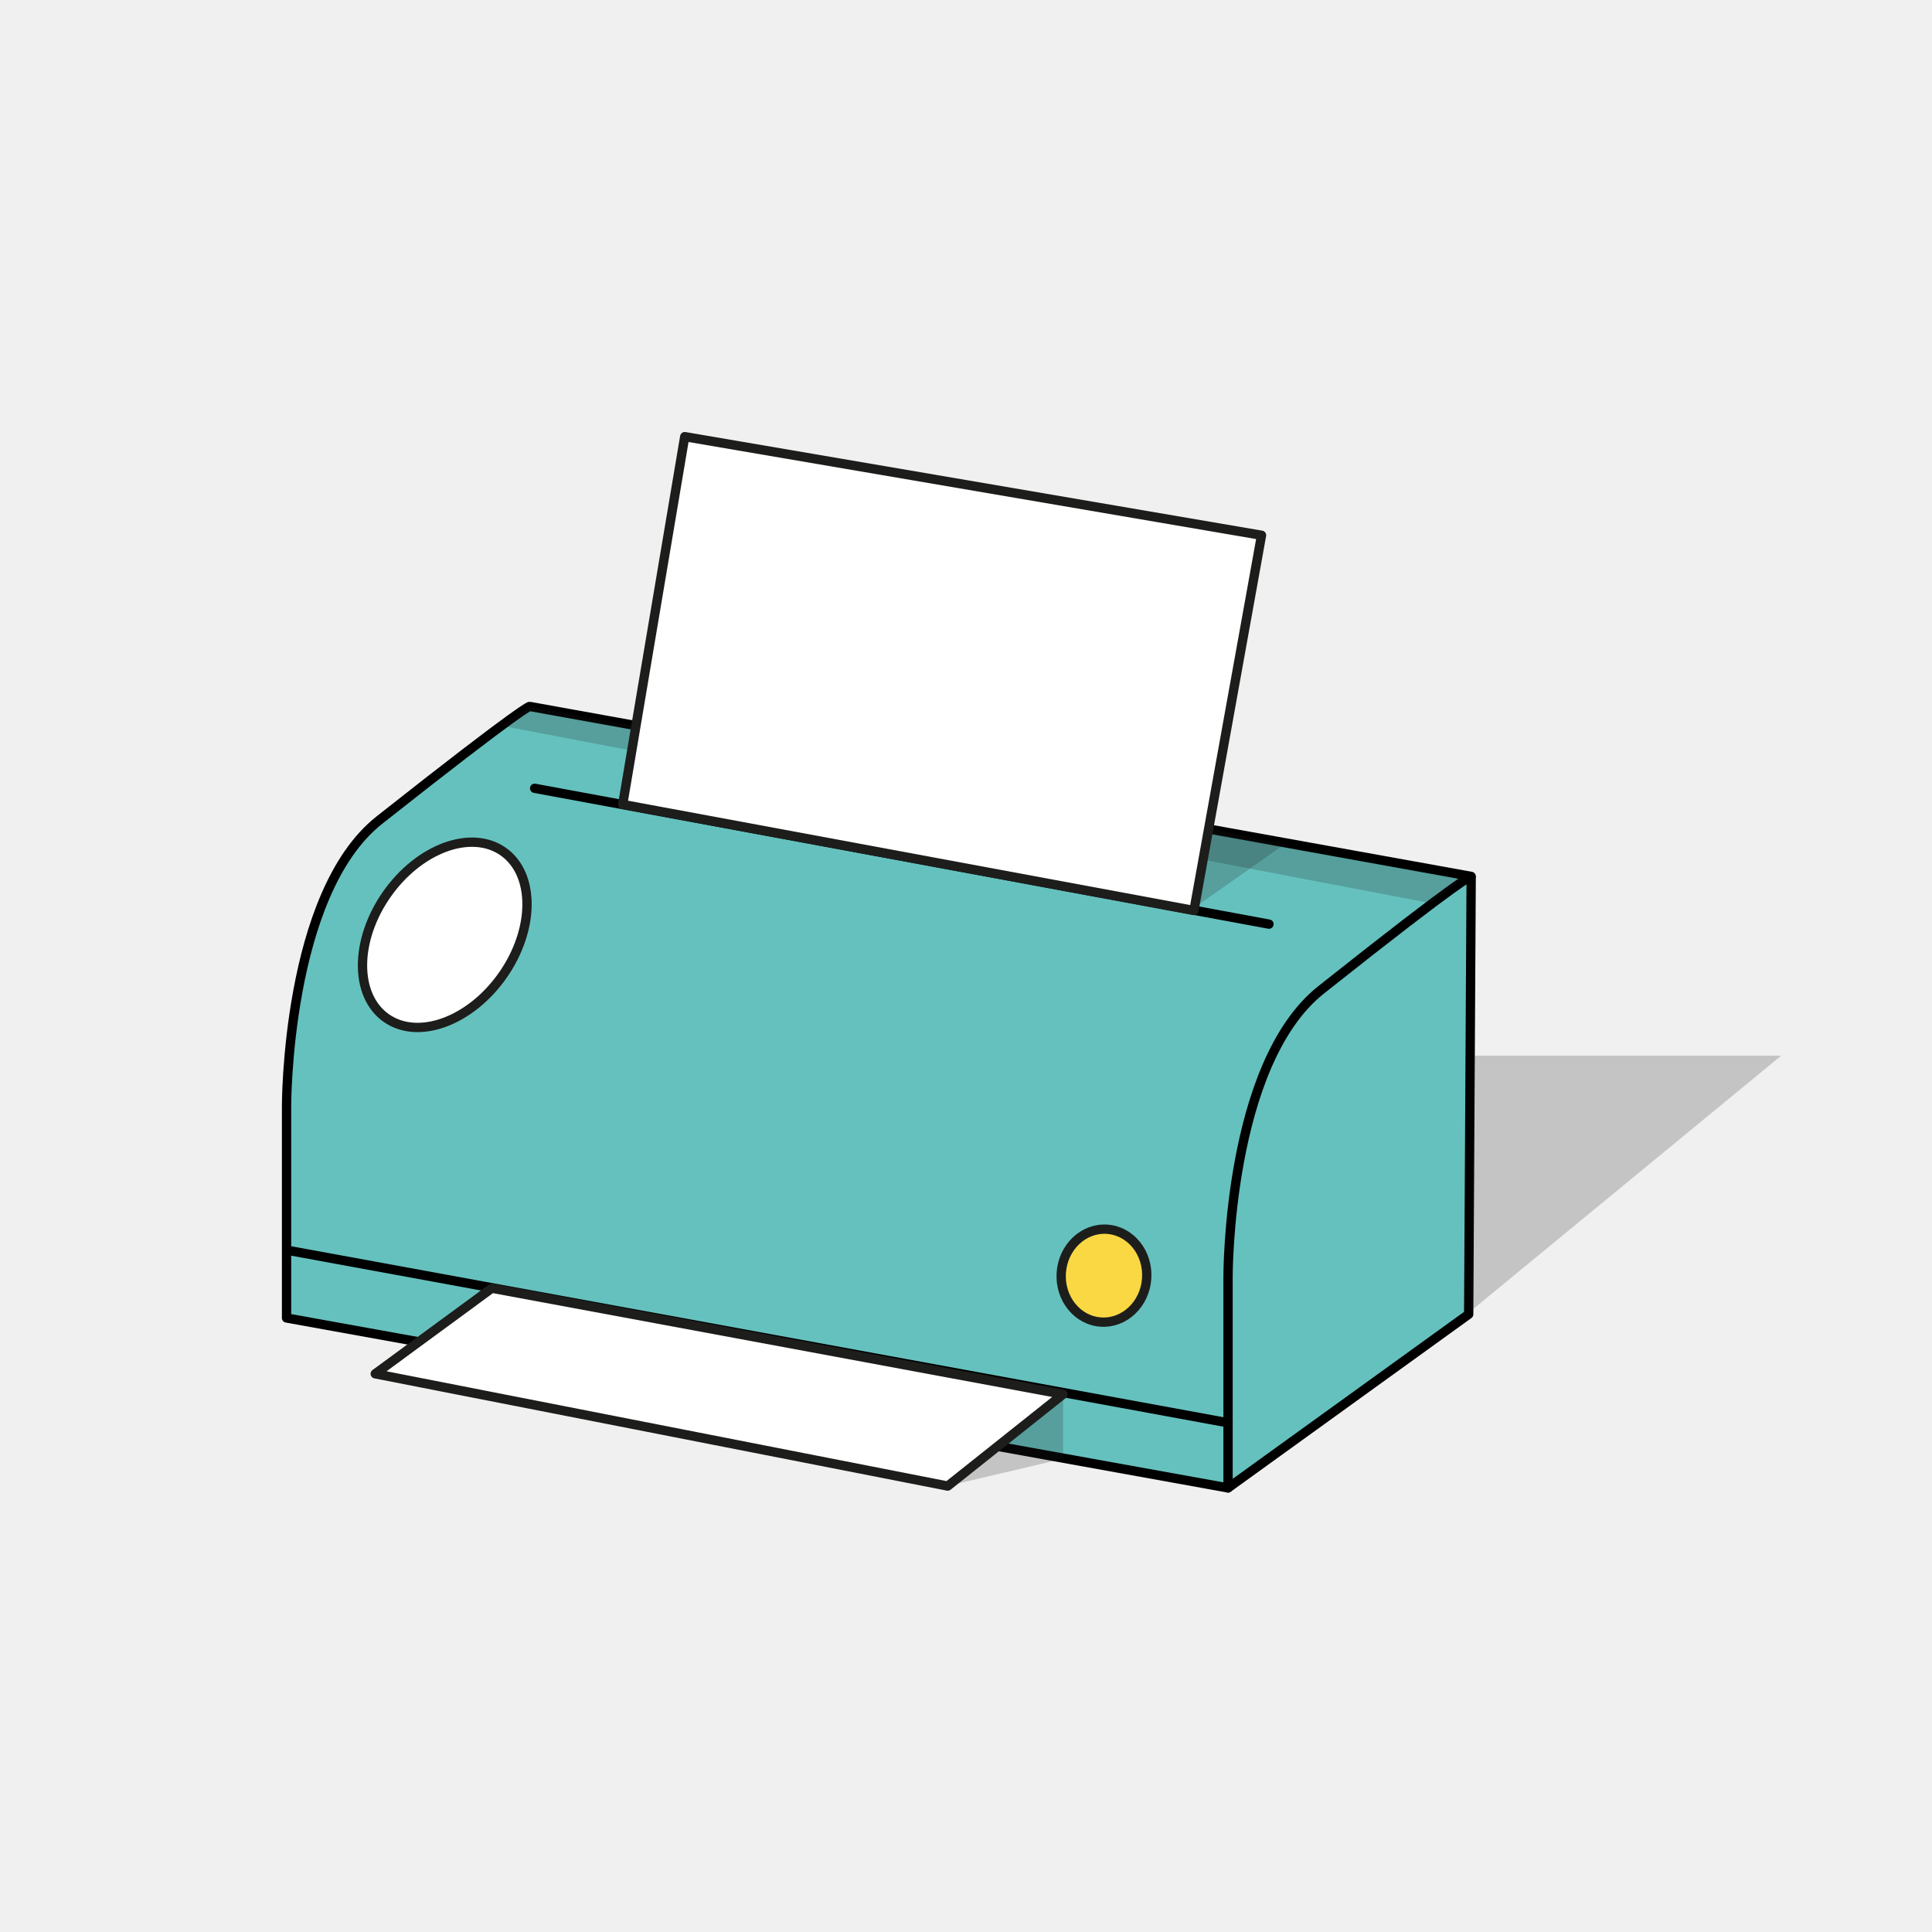
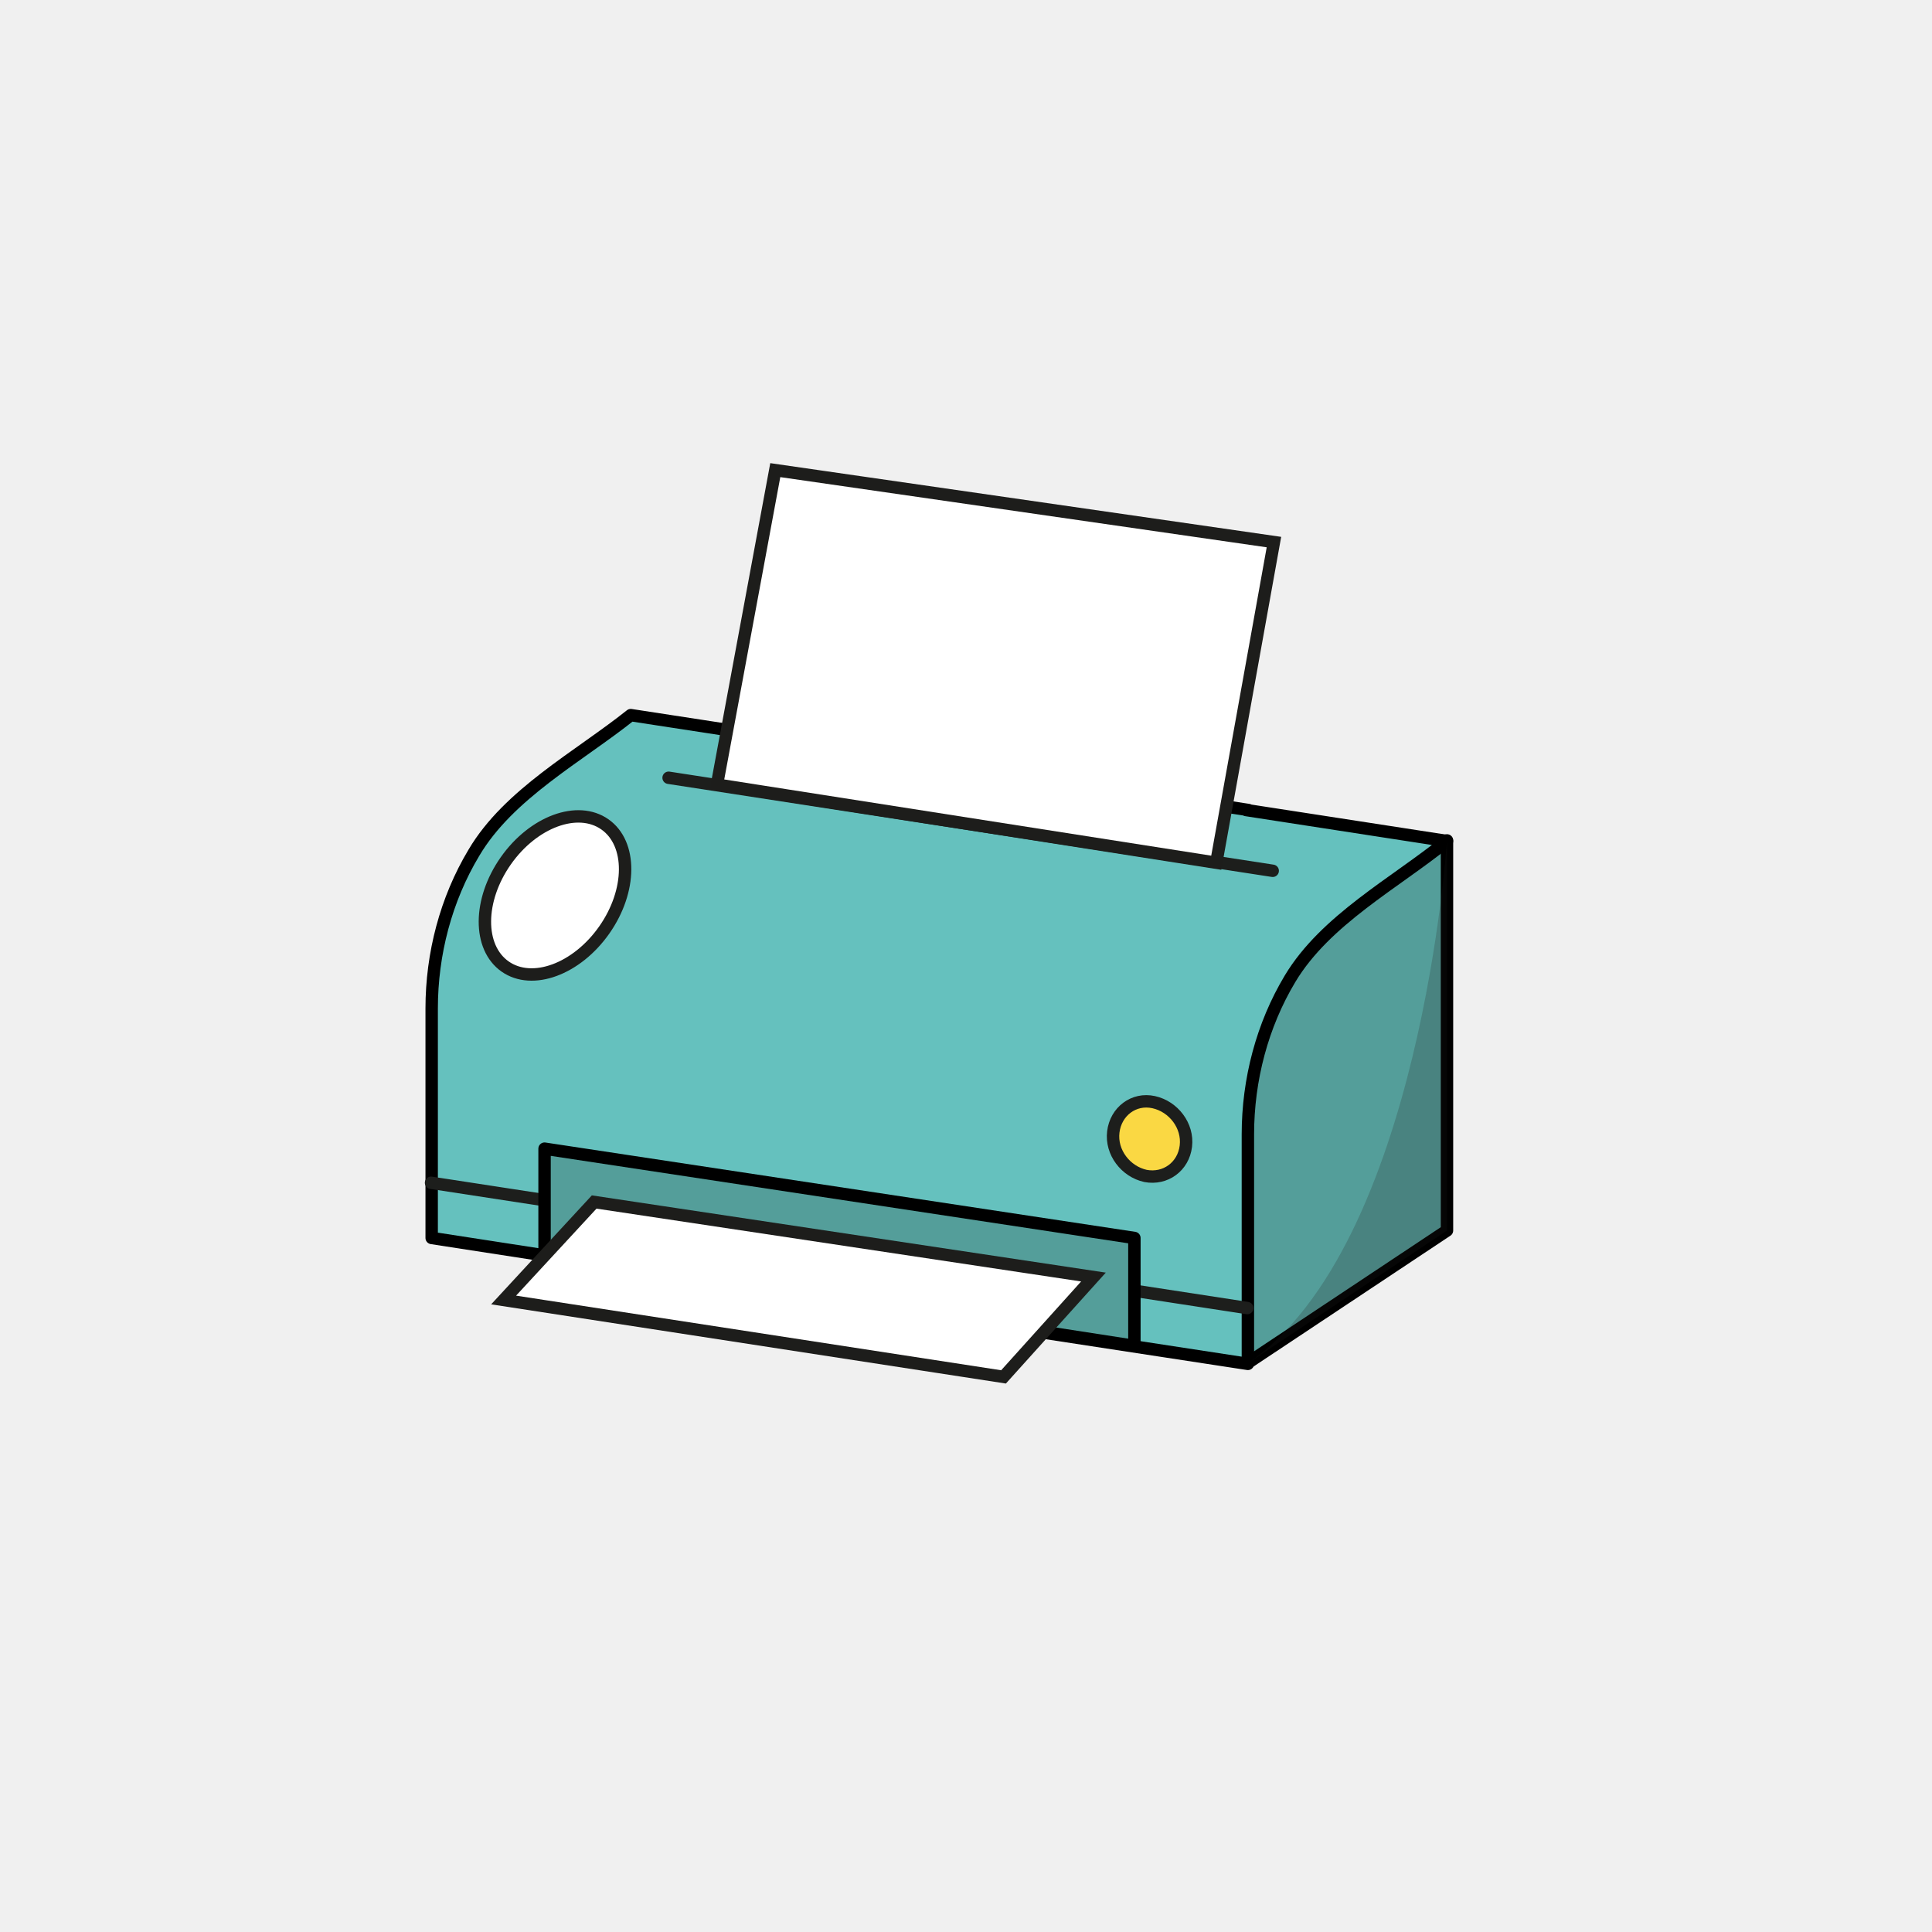
<svg xmlns="http://www.w3.org/2000/svg" version="1.1" id="Capa_1" x="0px" y="0px" viewBox="0 0 311.5 311.5" style="enable-background:new 0 0 311.5 311.5;" xml:space="preserve">
  <style type="text/css">
- 	.st0{fill:#1D1D1B;stroke:#1D1D1B;stroke-width:1.5;stroke-linecap:round;stroke-linejoin:round;stroke-miterlimit:10;}
- 	.st1{fill:#BBBABA;stroke:#1D1D1B;stroke-width:1.5;stroke-linecap:square;stroke-miterlimit:10;}
- 	.st2{opacity:0.2;fill:#1D1D1B;}
- 	.st3{opacity:0.21;fill:#1D1E1C;}
- 	.st4{fill:#D3B63C;stroke:#1D1E1C;stroke-width:1.5;stroke-linecap:round;stroke-linejoin:round;stroke-miterlimit:10;}
- 	.st5{fill:#FAD843;stroke:#1D1E1C;stroke-width:1.5;stroke-linecap:round;stroke-linejoin:round;stroke-miterlimit:10;}
- 	.st6{fill:#E84E42;stroke:#1D1E1C;stroke-width:1.5;stroke-linecap:round;stroke-linejoin:round;stroke-miterlimit:10;}
- 	.st7{fill:#FFFFFF;stroke:#1D1D1B;stroke-width:1.5;stroke-miterlimit:10;}
- 	.st8{opacity:0.2;}
- 	.st9{fill:#1D1D1B;}
- 	.st10{fill:none;stroke:#1D1E1C;stroke-width:1.5;stroke-miterlimit:10;}
- 	.st11{fill:#1D1E1C;stroke:#1D1E1C;stroke-width:1.5;stroke-linecap:round;stroke-linejoin:round;stroke-miterlimit:10;}
- 	.st12{fill:#4AC0EE;stroke:#1D1E1C;stroke-width:1.5;stroke-linecap:round;stroke-linejoin:round;stroke-miterlimit:10;}
- 	.st13{opacity:0.21;}
- 	.st14{fill:#1D1E1C;}
- 	.st15{fill:#FFF8F1;stroke:#1D1E1C;stroke-width:1.5;stroke-linecap:round;stroke-linejoin:round;stroke-miterlimit:10;}
- 	.st16{fill:#65C1BE;stroke:#000000;stroke-width:1.5;stroke-linecap:round;stroke-linejoin:round;stroke-miterlimit:10;}
- 	.st17{fill:#FFFFFF;stroke:#1D1D1B;stroke-width:1.5;stroke-linecap:round;stroke-linejoin:round;stroke-miterlimit:10;}
- 	.st18{fill:#ADADA6;stroke:#1D1D1B;stroke-width:1.5;stroke-linecap:round;stroke-linejoin:round;stroke-miterlimit:10;}
- 	.st19{fill:#8F8D8E;stroke:#1D1D1B;stroke-width:1.5;stroke-linecap:round;stroke-linejoin:round;stroke-miterlimit:10;}
- 	.st20{fill:#DADAD2;stroke:#1D1D1B;stroke-width:1.5;stroke-linecap:round;stroke-linejoin:round;stroke-miterlimit:10;}
- 	.st21{fill:#65C1BE;stroke:#000000;stroke-width:1.5;stroke-miterlimit:10;}
- 	.st22{fill:#549E9A;stroke:#000000;stroke-width:1.5;stroke-miterlimit:10;}
- 	.st23{fill:#FFFFFF;}
- 	.st24{clip-path:url(#SVGID_2_);}
- 	.st25{fill:#DADAD2;stroke:#1D1D1B;stroke-width:1.5;stroke-miterlimit:10;}
- 	.st26{fill:#77C6C7;stroke:#1D1D1B;stroke-width:1.5;stroke-linecap:round;stroke-linejoin:round;stroke-miterlimit:10;}
- 	.st27{fill:none;stroke:#000000;stroke-width:1.5;stroke-miterlimit:10;}
- 	.st28{fill:#F0F0F0;stroke:#1D1E1C;stroke-width:1.5;stroke-miterlimit:10;}
- 	.st29{clip-path:url(#SVGID_4_);}
- 	.st30{fill:#DBBD3E;stroke:#1D1E1C;stroke-width:1.5;stroke-miterlimit:10;}
- 	.st31{opacity:0.23;}
- 	.st32{fill:#FAD844;stroke:#1D1E1C;stroke-width:1.5;stroke-miterlimit:10;}
- 	.st33{fill:none;stroke:#1D1D1B;stroke-width:1.5;stroke-linecap:round;stroke-linejoin:round;stroke-miterlimit:10;}
- 	.st34{fill:#333333;stroke:#1D1D1B;stroke-width:1.5;stroke-linecap:square;stroke-miterlimit:10;}
- 	.st35{fill:#FFFFFF;stroke:#1D1D1B;stroke-width:1.55;stroke-miterlimit:10;}
- 	.st36{fill:none;stroke:#1D1E1C;stroke-width:1.5;stroke-linecap:round;stroke-linejoin:round;stroke-miterlimit:10;}
- 	.st37{fill:url(#);}
- 	.st38{fill:#FFFFFF;stroke:#1D1E1C;stroke-width:1.5;stroke-linecap:round;stroke-linejoin:round;stroke-miterlimit:10;}
- 	.st39{fill:#CC413A;stroke:#1D1E1C;stroke-width:1.5;stroke-linecap:round;stroke-linejoin:round;stroke-miterlimit:10;}
- 	.st40{opacity:0.26;fill:#1D1E1C;}
- 	.st41{fill:#EEEEEE;stroke:#1D1E1C;stroke-width:1.5;stroke-miterlimit:10;}
- 	.st42{fill:#1D1E1C;stroke:#1D1E1C;stroke-width:1.5;stroke-miterlimit:10;}
- 	.st43{fill:#C1C1BF;stroke:#1D1D1B;stroke-width:1.5;stroke-linecap:round;stroke-linejoin:round;stroke-miterlimit:10;}
- 	.st44{fill:#AFAFA8;stroke:#1D1D1B;stroke-width:1.5;stroke-linecap:round;stroke-linejoin:round;stroke-miterlimit:10;}
- 	.st45{fill:#C1C1BF;}
+ 	.st0{enable-background:new    ;}
+ 	.st1{clip-path:url(#SVGID_2_);enable-background:new    ;}
+ 	.st2{fill:#131412;}
+ 	.st3{fill:#131312;}
+ 	.st4{fill:#121311;}
+ 	.st5{fill:#D3B63C;stroke:#1D1E1C;stroke-width:2;stroke-linecap:round;stroke-linejoin:round;stroke-miterlimit:10;}
+ 	.st6{fill:#E84E42;stroke:#1D1E1C;stroke-width:2;stroke-linecap:round;stroke-linejoin:round;stroke-miterlimit:10;}
+ 	.st7{fill:#1D1D1B;stroke:#1D1D1B;stroke-width:1.5;stroke-linecap:round;stroke-linejoin:round;stroke-miterlimit:10;}
+ 	.st8{fill:#BBBABA;stroke:#1D1D1B;stroke-width:1.5;stroke-linecap:square;stroke-miterlimit:10;}
+ 	.st9{opacity:0.2;fill:#1D1D1B;}
+ 	.st10{opacity:0.21;fill:#1D1E1C;}
+ 	.st11{fill:#D3B63C;stroke:#1D1E1C;stroke-width:1.5;stroke-linecap:round;stroke-linejoin:round;stroke-miterlimit:10;}
+ 	.st12{fill:#FAD843;stroke:#1D1E1C;stroke-width:1.5;stroke-linecap:round;stroke-linejoin:round;stroke-miterlimit:10;}
+ 	.st13{fill:#E84E42;stroke:#1D1E1C;stroke-width:1.5;stroke-linecap:round;stroke-linejoin:round;stroke-miterlimit:10;}
+ 	.st14{fill:#FFFFFF;stroke:#1D1D1B;stroke-width:1.5;stroke-miterlimit:10;}
+ 	.st15{fill:#FAD843;stroke:#1D1E1C;stroke-width:2;stroke-linecap:round;stroke-linejoin:round;stroke-miterlimit:10;}
+ 	.st16{fill:#FFFFFF;stroke:#1D1D1B;stroke-width:2;stroke-miterlimit:10;}
+ 	.st17{opacity:0.2;}
+ 	.st18{fill:#1D1D1B;}
+ 	.st19{fill:none;stroke:#1D1E1C;stroke-width:1.5;stroke-miterlimit:10;}
+ 	.st20{fill:#1D1E1C;stroke:#1D1E1C;stroke-width:1.5;stroke-linecap:round;stroke-linejoin:round;stroke-miterlimit:10;}
+ 	.st21{fill:#4AC0EE;stroke:#1D1E1C;stroke-width:1.5;stroke-linecap:round;stroke-linejoin:round;stroke-miterlimit:10;}
+ 	.st22{opacity:0.21;}
+ 	.st23{fill:#1D1E1C;}
+ 	.st24{fill:#4AC0EE;stroke:#1D1E1C;stroke-width:2;stroke-linecap:round;stroke-linejoin:round;stroke-miterlimit:10;}
+ 	.st25{fill:#FFF8F1;stroke:#1D1E1C;stroke-width:2;stroke-linecap:round;stroke-linejoin:round;stroke-miterlimit:10;}
+ 	.st26{fill:#65C1BE;stroke:#000000;stroke-width:1.5;stroke-linecap:round;stroke-linejoin:round;stroke-miterlimit:10;}
+ 	.st27{fill:#FFFFFF;stroke:#1D1D1B;stroke-width:1.5;stroke-linecap:round;stroke-linejoin:round;stroke-miterlimit:10;}
+ 	.st28{fill:#ADADA6;stroke:#1D1D1B;stroke-width:1.5;stroke-linecap:round;stroke-linejoin:round;stroke-miterlimit:10;}
+ 	.st29{fill:#8F8D8E;stroke:#1D1D1B;stroke-width:1.5;stroke-linecap:round;stroke-linejoin:round;stroke-miterlimit:10;}
+ 	.st30{fill:#DADAD2;stroke:#1D1D1B;stroke-width:1.5;stroke-linecap:round;stroke-linejoin:round;stroke-miterlimit:10;}
+ 	.st31{fill:#65C1BE;stroke:#000000;stroke-width:1.5;stroke-miterlimit:10;}
+ 	.st32{fill:#549E9A;stroke:#000000;stroke-width:1.5;stroke-miterlimit:10;}
+ 	.st33{fill:#FFFFFF;}
+ 	.st34{fill:#65C1BE;stroke:#000000;stroke-width:2;stroke-miterlimit:10;}
+ 	.st35{fill:#549E9A;stroke:#000000;stroke-width:2;stroke-miterlimit:10;}
+ 	.st36{fill:#65C1BE;stroke:#000000;stroke-width:2;stroke-linecap:round;stroke-linejoin:round;stroke-miterlimit:10;}
+ 	.st37{clip-path:url(#SVGID_4_);}
+ 	.st38{fill:#DADAD2;stroke:#1D1D1B;stroke-width:1.5;stroke-miterlimit:10;}
+ 	.st39{fill:#77C6C7;stroke:#1D1D1B;stroke-width:1.5;stroke-linecap:round;stroke-linejoin:round;stroke-miterlimit:10;}
+ 	.st40{fill:none;stroke:#000000;stroke-width:1.5;stroke-miterlimit:10;}
+ 	.st41{fill:#F0F0F0;stroke:#1D1E1C;stroke-width:1.5;stroke-miterlimit:10;}
+ 	.st42{clip-path:url(#SVGID_6_);}
+ 	.st43{fill:#DADAD2;stroke:#1D1D1B;stroke-width:2;stroke-miterlimit:10;}
+ 	.st44{fill:none;stroke:#1D1E1C;stroke-width:2;stroke-miterlimit:10;}
+ 	.st45{fill:#77C6C7;stroke:#1D1D1B;stroke-width:2;stroke-linecap:round;stroke-linejoin:round;stroke-miterlimit:10;}
+ 	.st46{fill:#DADAD2;stroke:#1D1D1B;stroke-width:2;stroke-linecap:round;stroke-linejoin:round;stroke-miterlimit:10;}
+ 	.st47{fill:none;stroke:#000000;stroke-width:2;stroke-miterlimit:10;}
+ 	.st48{fill:#F0F0F0;stroke:#1D1E1C;stroke-width:2;stroke-miterlimit:10;}
+ 	.st49{clip-path:url(#SVGID_8_);}
+ 	.st50{clip-path:url(#SVGID_10_);}
+ 	.st51{fill:#DBBD3E;stroke:#1D1E1C;stroke-width:1.5;stroke-miterlimit:10;}
+ 	.st52{opacity:0.23;}
+ 	.st53{fill:#FAD844;stroke:#1D1E1C;stroke-width:1.5;stroke-miterlimit:10;}
+ 	.st54{fill:#FFFFFF;stroke:#1D1D1B;stroke-width:2;stroke-linecap:round;stroke-linejoin:round;stroke-miterlimit:10;}
+ 	.st55{fill:none;stroke:#1D1D1B;stroke-width:1.5;stroke-linecap:round;stroke-linejoin:round;stroke-miterlimit:10;}
+ 	.st56{fill:none;stroke:#1D1D1B;stroke-width:2;stroke-linecap:round;stroke-linejoin:round;stroke-miterlimit:10;}
+ 	.st57{fill:#333333;stroke:#1D1D1B;stroke-width:1.5;stroke-linecap:square;stroke-miterlimit:10;}
+ 	.st58{fill:#1D1D1B;stroke:#1D1D1B;stroke-width:2;stroke-linecap:round;stroke-linejoin:round;stroke-miterlimit:10;}
+ 	.st59{fill:#BBBABA;stroke:#1D1D1B;stroke-width:2;stroke-linecap:square;stroke-miterlimit:10;}
+ 	.st60{fill:#333333;stroke:#1D1D1B;stroke-width:2;stroke-linecap:square;stroke-miterlimit:10;}
+ 	.st61{fill:#FFFFFF;stroke:#1D1D1B;stroke-width:1.55;stroke-miterlimit:10;}
+ 	.st62{fill:#DBBD3E;stroke:#1D1E1C;stroke-width:2;stroke-miterlimit:10;}
+ 	.st63{fill:#FAD844;stroke:#1D1E1C;stroke-width:2;stroke-miterlimit:10;}
+ 	.st64{fill:none;stroke:#1D1E1C;stroke-width:1.5;stroke-linecap:round;stroke-linejoin:round;stroke-miterlimit:10;}
+ 	.st65{fill:none;stroke:#1D1E1C;stroke-width:2;stroke-linecap:round;stroke-linejoin:round;stroke-miterlimit:10;}
+ 	.st66{fill:url(#);}
+ 	.st67{fill:#FFFFFF;stroke:#1D1E1C;stroke-width:1.5;stroke-linecap:round;stroke-linejoin:round;stroke-miterlimit:10;}
+ 	.st68{fill:#CC413A;stroke:#1D1E1C;stroke-width:1.5;stroke-linecap:round;stroke-linejoin:round;stroke-miterlimit:10;}
+ 	.st69{opacity:0.26;fill:#1D1E1C;}
+ 	.st70{fill:#EEEEEE;stroke:#1D1E1C;stroke-width:1.5;stroke-miterlimit:10;}
+ 	.st71{fill:#1D1E1C;stroke:#1D1E1C;stroke-width:1.5;stroke-miterlimit:10;}
+ 	.st72{fill:#C1C1BF;stroke:#1D1D1B;stroke-width:1.5;stroke-linecap:round;stroke-linejoin:round;stroke-miterlimit:10;}
+ 	.st73{fill:#AFAFA8;stroke:#1D1D1B;stroke-width:1.5;stroke-linecap:round;stroke-linejoin:round;stroke-miterlimit:10;}
+ 	.st74{fill:#C1C1BF;}
+ 	.st75{fill:#1D1E1C;stroke:#1D1E1C;stroke-width:2;stroke-linecap:round;stroke-linejoin:round;stroke-miterlimit:10;}
+ 	.st76{fill:#549E9A;stroke:#000000;stroke-width:2;stroke-linecap:round;stroke-linejoin:round;stroke-miterlimit:10;}
+ 	.st77{fill:#ADADA6;stroke:#1D1D1B;stroke-width:2;stroke-linecap:round;stroke-linejoin:round;stroke-miterlimit:10;}
+ 	.st78{fill:#8F8D8E;stroke:#1D1D1B;stroke-width:2;stroke-linecap:round;stroke-linejoin:round;stroke-miterlimit:10;}
+ 	.st79{clip-path:url(#SVGID_12_);enable-background:new    ;}
+ 	.st80{fill:#0F0F0E;}
+ 	.st81{clip-path:url(#SVGID_14_);enable-background:new    ;}
+ 	.st82{fill:#111110;}
+ 	.st83{fill:#10100F;}
+ 	.st84{fill:#484747;}
+ 	.st85{clip-path:url(#SVGID_16_);enable-background:new    ;}
+ 	.st86{fill:#4A494A;}
+ 	.st87{fill:#151513;}
+ 	.st88{clip-path:url(#SVGID_18_);enable-background:new    ;}
+ 	.st89{fill:#121211;}
+ 	.st90{fill:#131311;}
+ 	.st91{clip-path:url(#SVGID_20_);enable-background:new    ;}
+ 	.st92{clip-path:url(#SVGID_22_);enable-background:new    ;}
+ 	.st93{clip-path:url(#SVGID_24_);enable-background:new    ;}
+ 	.st94{fill:#656465;}
+ 	.st95{clip-path:url(#SVGID_26_);enable-background:new    ;}
+ 	.st96{fill:#595758;}
+ 	.st97{fill:#5C5A5B;}
+ 	.st98{fill:#5E5D5E;}
+ 	.st99{clip-path:url(#SVGID_28_);enable-background:new    ;}
+ 	.st100{fill:#565555;}
+ 	.st101{fill:#535252;}
+ 	.st102{fill:#504F50;}
+ 	.st103{fill:#4D4C4D;}
+ 	.st104{clip-path:url(#SVGID_30_);enable-background:new    ;}
+ 	.st105{clip-path:url(#SVGID_32_);enable-background:new    ;}
+ 	.st106{clip-path:url(#SVGID_34_);enable-background:new    ;}
+ 	.st107{clip-path:url(#SVGID_36_);enable-background:new    ;}
+ 	.st108{fill:#484748;}
+ 	.st109{clip-path:url(#SVGID_38_);enable-background:new    ;}
+ 	.st110{clip-path:url(#SVGID_40_);enable-background:new    ;}
+ 	.st111{clip-path:url(#SVGID_42_);enable-background:new    ;}
+ 	.st112{clip-path:url(#SVGID_44_);enable-background:new    ;}
+ 	.st113{clip-path:url(#SVGID_46_);enable-background:new    ;}
+ 	.st114{clip-path:url(#SVGID_48_);enable-background:new    ;}
+ 	.st115{clip-path:url(#SVGID_50_);enable-background:new    ;}
+ 	.st116{clip-path:url(#SVGID_52_);enable-background:new    ;}
+ 	.st117{clip-path:url(#SVGID_54_);enable-background:new    ;}
+ 	.st118{clip-path:url(#SVGID_56_);enable-background:new    ;}
+ 	.st119{clip-path:url(#SVGID_58_);enable-background:new    ;}
+ 	.st120{clip-path:url(#SVGID_60_);enable-background:new    ;}
+ 	.st121{clip-path:url(#SVGID_62_);enable-background:new    ;}
+ 	.st122{clip-path:url(#SVGID_64_);enable-background:new    ;}
+ 	.st123{clip-path:url(#SVGID_66_);enable-background:new    ;}
+ 	.st124{clip-path:url(#SVGID_68_);enable-background:new    ;}
+ 	.st125{fill:#595859;}
+ 	.st126{clip-path:url(#SVGID_70_);enable-background:new    ;}
+ 	.st127{clip-path:url(#SVGID_72_);enable-background:new    ;}
+ 	.st128{clip-path:url(#SVGID_74_);enable-background:new    ;}
+ 	.st129{fill:#585758;}
+ 	.st130{clip-path:url(#SVGID_76_);enable-background:new    ;}
+ 	.st131{clip-path:url(#SVGID_78_);enable-background:new    ;}
+ 	.st132{clip-path:url(#SVGID_80_);enable-background:new    ;}
+ 	.st133{clip-path:url(#SVGID_82_);enable-background:new    ;}
+ 	.st134{clip-path:url(#SVGID_84_);enable-background:new    ;}
+ 	.st135{clip-path:url(#SVGID_86_);enable-background:new    ;}
+ 	.st136{clip-path:url(#SVGID_88_);enable-background:new    ;}
+ 	.st137{clip-path:url(#SVGID_90_);enable-background:new    ;}
+ 	.st138{clip-path:url(#SVGID_92_);enable-background:new    ;}
+ 	.st139{clip-path:url(#SVGID_94_);enable-background:new    ;}
+ 	.st140{clip-path:url(#SVGID_96_);enable-background:new    ;}
+ 	.st141{clip-path:url(#SVGID_98_);enable-background:new    ;}
+ 	.st142{clip-path:url(#SVGID_100_);enable-background:new    ;}
+ 	.st143{clip-path:url(#SVGID_102_);enable-background:new    ;}
+ 	.st144{clip-path:url(#SVGID_104_);enable-background:new    ;}
+ 	.st145{clip-path:url(#SVGID_106_);enable-background:new    ;}
+ 	.st146{fill:#7D7B7C;}
+ 	.st147{fill:#191918;}
+ 	.st148{clip-path:url(#SVGID_108_);enable-background:new    ;}
+ 	.st149{clip-path:url(#SVGID_110_);enable-background:new    ;}
+ 	.st150{clip-path:url(#SVGID_112_);enable-background:new    ;}
+ 	.st151{clip-path:url(#SVGID_114_);enable-background:new    ;}
+ 	.st152{clip-path:url(#SVGID_116_);enable-background:new    ;}
+ 	.st153{clip-path:url(#SVGID_118_);enable-background:new    ;}
+ 	.st154{clip-path:url(#SVGID_120_);enable-background:new    ;}
+ 	.st155{clip-path:url(#SVGID_122_);enable-background:new    ;}
+ 	.st156{clip-path:url(#SVGID_124_);enable-background:new    ;}
+ 	.st157{clip-path:url(#SVGID_126_);enable-background:new    ;}
+ 	.st158{clip-path:url(#SVGID_128_);enable-background:new    ;}
+ 	.st159{clip-path:url(#SVGID_130_);enable-background:new    ;}
+ 	.st160{fill:#FFFFFF;stroke:#1D1D1B;stroke-width:2;stroke-linecap:round;stroke-miterlimit:10;}
</style>
  <g>
-     <polygon class="st16" points="237.2,141.5 236.8,211.9 198,239.9 182.4,212.8 195.7,158.2 221.8,145.2  " />
-     <polygon class="st3" points="237.1,211.4 287.2,170.2 237.7,170.2  " />
-     <path class="st16" d="M46.2,212.5v-34.1c0,0-0.1-34.3,15-46.2c23.8-18.8,24.2-18.3,24.2-18.3l151.8,27.4c0,0-0.4-0.6-24.2,18.3   c-15.1,12-15,46.2-15,46.2v34.1L46.2,212.5z" />
-     <line class="st16" x1="198" y1="229.4" x2="47" y2="201.7" />
-     <g class="st13">
-       <path class="st14" d="M80.8,117l4.6-3.1l150.2,27.9c0,0,0.4-0.3-5,3.8" />
-     </g>
-     <line class="st16" x1="86.2" y1="127.1" x2="204.6" y2="149" />
-     <polygon class="st17" points="79.3,207.7 60.5,221.5 152.8,239.6 171.4,224.8  " />
-     <polygon class="st17" points="192.5,146.8 203.4,86.3 110.4,70.4 100.4,129.7  " />
-     <polygon class="st3" points="191.9,146.8 207,136.2 194.9,133.5  " />
-     <polygon class="st3" points="152.7,239.6 171.4,235.2 171.4,223.8  " />
-     <ellipse transform="matrix(0.8182 0.5749 -0.5749 0.8182 99.6817 -13.8002)" class="st7" cx="71.7" cy="150.7" rx="11.4" ry="16.4" />
+     <polygon class="st76" points="201.1,219.8 233.3,198.4 233.3,135.5 176.3,153.7 186.8,202.8  " />
+     <path class="st36" d="M200.9,130.6h0.4l-99.6-15.3C93.3,122,82,128,76.4,137.5c-4.5,7.5-6.8,16.3-6.8,25.1v37l48.6,7.5v0.1l83,12.7   v-37c0-8.8,2.3-17.6,6.8-25.1c5.7-9.5,16.9-15.4,25.3-22.2L200.9,130.6z" />
+     <line class="st15" x1="205.2" y1="140.4" x2="107.8" y2="125.4" />
+     <line class="st15" x1="201.1" y1="210.9" x2="69.5" y2="190.7" />
+     <polygon class="st76" points="182.9,199.6 87.8,185.2 87.8,202.3 182.9,217  " />
+     <polygon class="st16" points="176.3,205.9 95.8,193.8 81.2,209.6 161.8,222  " />
+     <ellipse transform="matrix(0.8184 0.5747 -0.5747 0.8184 99.2242 -25.2389)" class="st16" cx="89.5" cy="144.4" rx="9.7" ry="14" />
    <g>
      <g>
-         <ellipse transform="matrix(-0.9978 -6.615633e-02 6.615633e-02 -0.9978 341.9957 422.7002)" class="st5" cx="178" cy="205.7" rx="6.9" ry="7.5" />
+         <path class="st15" d="M179.5,182.5c-0.4,3.3,2,6.4,5.2,7.1c3.2,0.6,6.1-1.5,6.5-4.8s-2-6.4-5.2-7.1     C182.8,177,179.9,179.2,179.5,182.5z" />
      </g>
+     </g>
+     <path class="st10" d="M233.3,135.5c0,0-4.2,65.2-32.1,84.3l32.1-21.4V135.5z" />
+     <g>
+       <polygon class="st16" points="196.1,139.1 205.4,87.4 125,75.8 115.6,126.5   " />
    </g>
  </g>
</svg>
